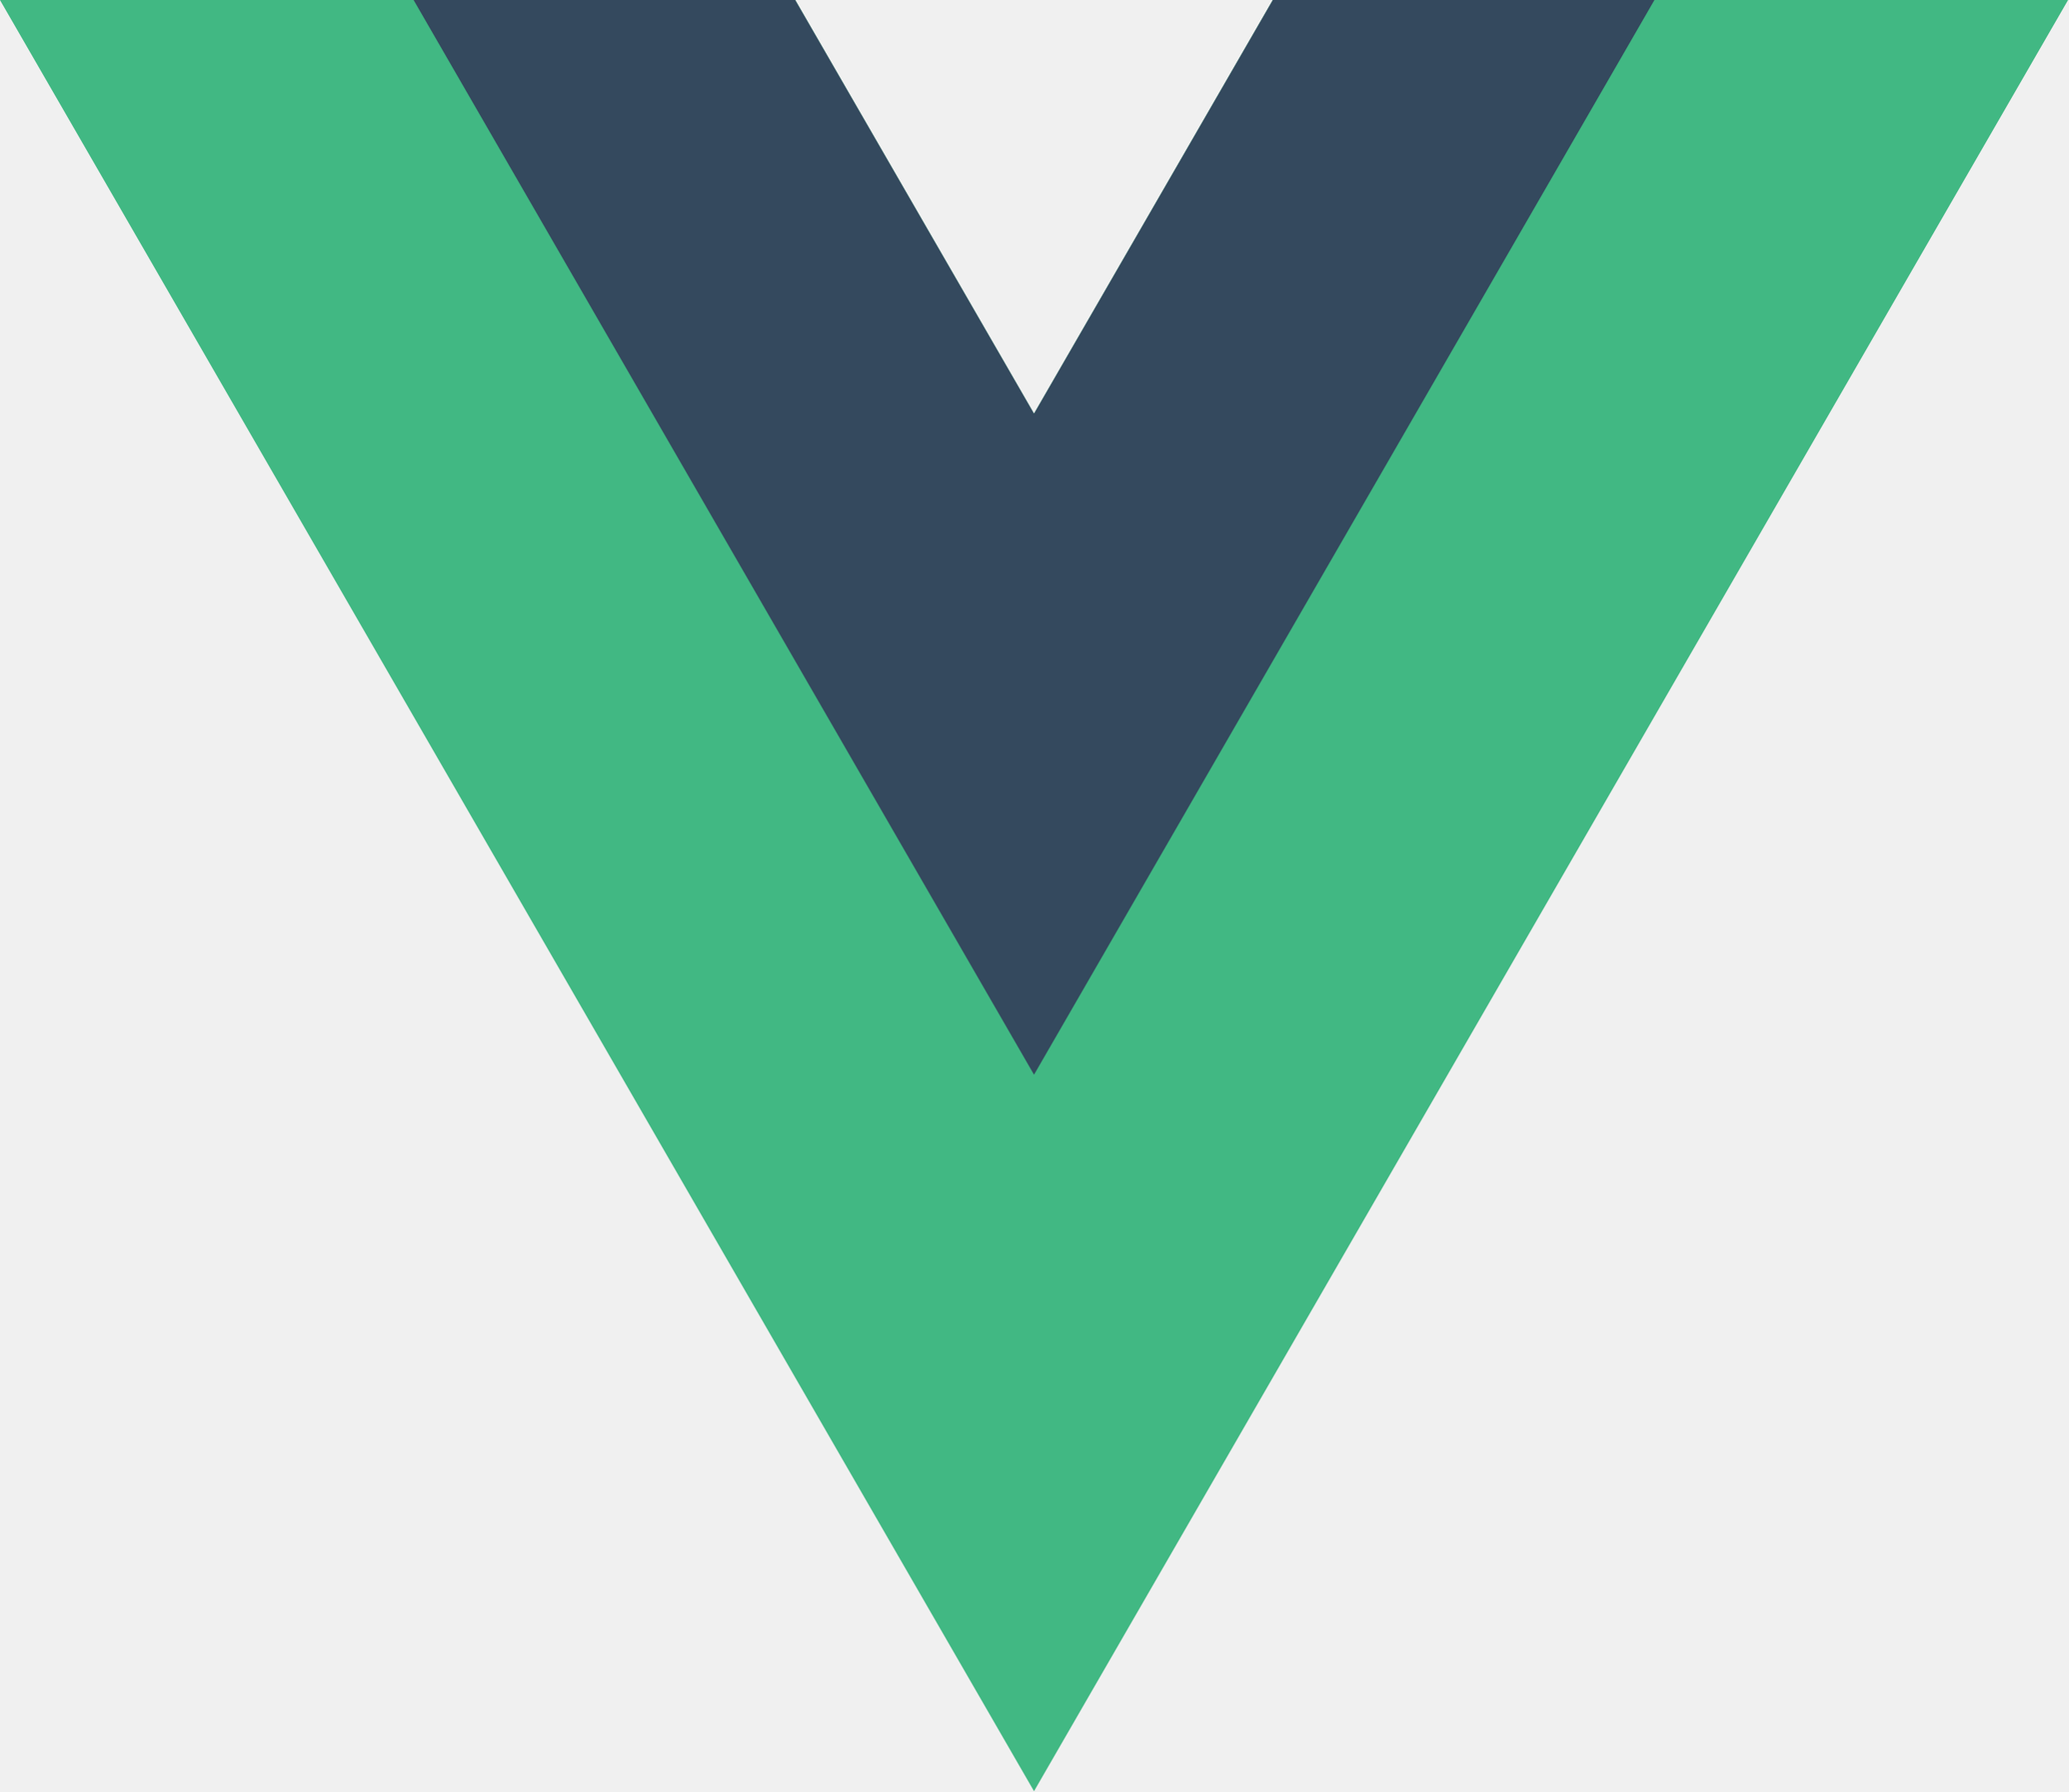
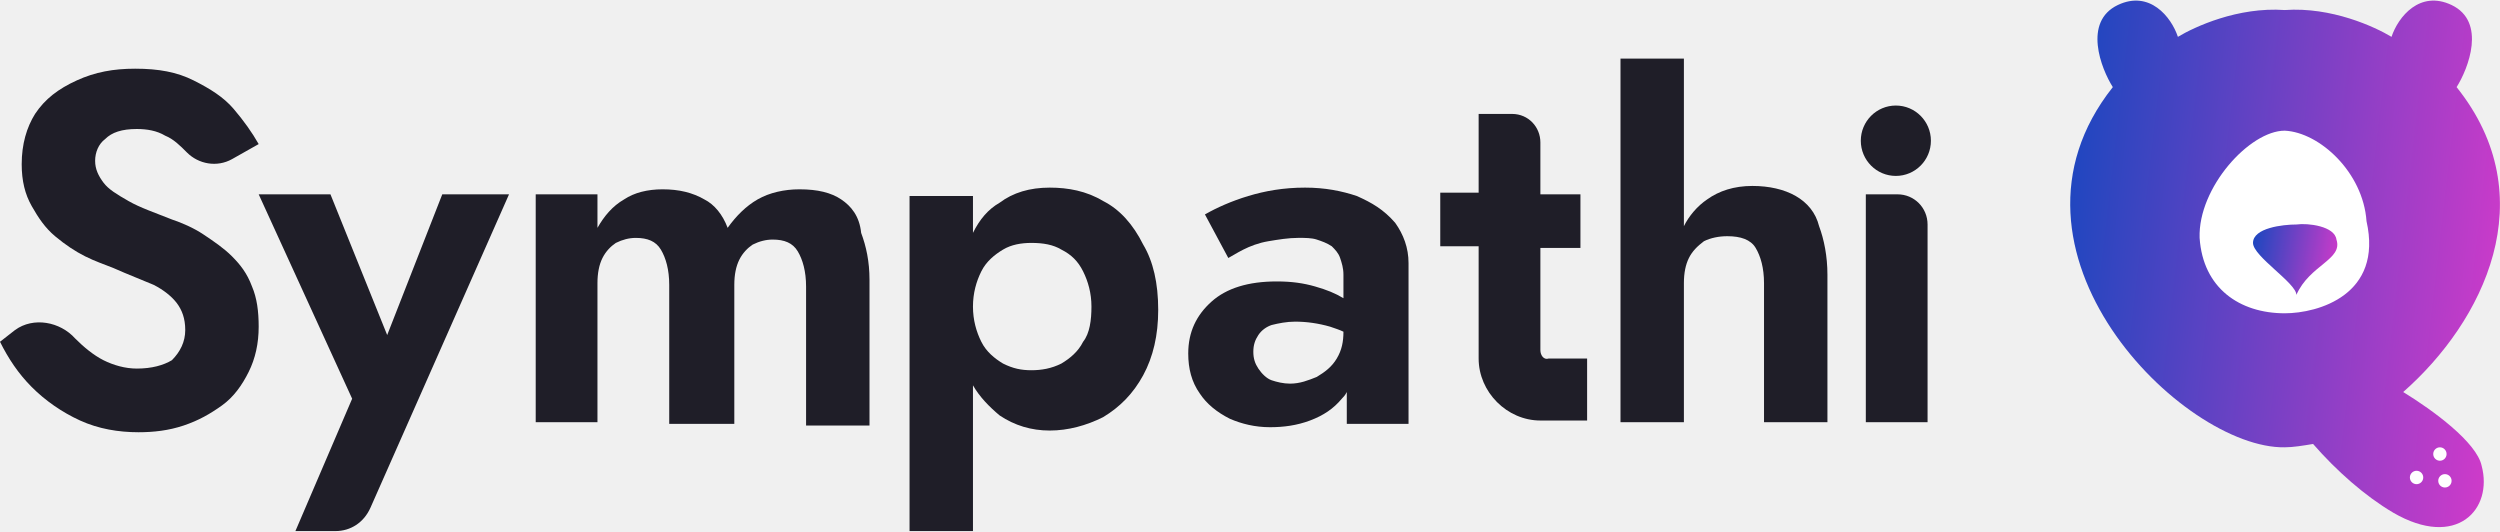
- <svg xmlns="http://www.w3.org/2000/svg" viewBox="0 0 261.76 226.69">
-   <path d="M161.096.001l-30.225 52.351L100.647.001H-.005l130.877 226.688L261.749.001z" fill="#41b883" />
-   <path d="M161.096.001l-30.225 52.351L100.647.001H52.346l78.526 136.01L209.398.001z" fill="#34495e" />
+ <svg xmlns="http://www.w3.org/2000/svg" width="193" height="41" viewBox="0 0 193 41" fill="none">
+   <g clip-path="url(#clip0_1906_11832)">
+     <path d="M185.527 30.264C191.711 24.832 196.478 15.261 189.65 6.725C190.552 5.302 191.969 1.681 189.263 0.387C186.815 -0.777 185.14 1.293 184.625 2.845C183.337 2.069 179.987 0.517 176.379 0.775C172.772 0.517 169.422 2.069 168.134 2.845C167.618 1.293 165.943 -0.777 163.496 0.387C160.79 1.681 162.207 5.302 163.109 6.725C153.06 19.4 168.52 34.662 176.379 34.532C177.024 34.532 177.797 34.403 178.57 34.274C180.373 36.343 182.564 38.283 184.754 39.577C189.65 42.422 192.484 39.318 191.582 35.955C191.196 34.145 187.846 31.687 185.527 30.264Z" fill="url(#paint0_linear_1906_11832)" />
+     <path d="M188.361 35.568C188.646 35.568 188.876 35.336 188.876 35.051C188.876 34.765 188.646 34.533 188.361 34.533C188.076 34.533 187.846 34.765 187.846 35.051C187.846 35.336 188.076 35.568 188.361 35.568Z" fill="white" />
+     <path d="M188.748 37.636C189.032 37.636 189.263 37.405 189.263 37.119C189.263 36.833 189.032 36.602 188.748 36.602C188.463 36.602 188.232 36.833 188.232 37.119C188.232 37.405 188.463 37.636 188.748 37.636Z" fill="white" />
+     <path d="M186.558 37.378C186.843 37.378 187.074 37.147 187.074 36.861C187.074 36.575 186.843 36.344 186.558 36.344C186.274 36.344 186.043 36.575 186.043 36.861C186.043 37.147 186.274 37.378 186.558 37.378Z" fill="white" />
+     <path d="M182.694 17.072C183.982 22.763 178.957 24.186 176.38 24.186C172.902 24.186 170.067 22.246 169.81 18.366C169.681 14.485 173.675 10.088 176.38 10.088C179.086 10.217 182.436 13.321 182.694 17.072Z" fill="white" />
+     <path d="M180.374 18.496C180.889 20.048 178.312 20.436 177.281 22.764C177.281 21.858 173.932 19.789 173.932 18.754C173.932 17.59 176.251 17.331 177.281 17.331C178.183 17.202 180.245 17.461 180.374 18.496Z" fill="url(#paint1_linear_1906_11832)" />
+     <path d="M17.909 19.788C17.264 19.142 16.491 18.625 15.718 18.107C14.945 17.59 14.043 17.202 13.27 16.943C11.982 16.426 10.822 16.038 9.921 15.52C9.019 15.003 8.374 14.615 7.988 14.098C7.601 13.58 7.344 13.063 7.344 12.416C7.344 11.77 7.601 11.123 8.117 10.735C8.632 10.218 9.405 9.959 10.565 9.959C11.338 9.959 12.111 10.088 12.755 10.476C13.399 10.735 13.915 11.252 14.43 11.77C15.332 12.675 16.749 12.934 17.909 12.287L19.97 11.123C19.455 10.218 18.81 9.312 18.037 8.407C17.264 7.501 16.234 6.855 14.945 6.208C13.657 5.561 12.24 5.303 10.436 5.303C8.761 5.303 7.344 5.561 5.927 6.208C4.509 6.855 3.479 7.631 2.706 8.795C2.061 9.83 1.675 11.123 1.675 12.675C1.675 13.968 1.933 15.003 2.448 15.908C2.963 16.814 3.479 17.59 4.252 18.236C5.025 18.883 5.798 19.401 6.571 19.788C7.344 20.177 8.117 20.435 8.761 20.694C9.921 21.211 10.951 21.599 11.853 21.987C12.626 22.375 13.27 22.893 13.657 23.41C14.043 23.927 14.301 24.574 14.301 25.479C14.301 26.385 13.915 27.161 13.27 27.808C12.626 28.195 11.724 28.454 10.565 28.454C9.663 28.454 8.761 28.195 7.988 27.808C7.215 27.419 6.442 26.773 5.798 26.126C4.638 24.833 2.577 24.445 1.16 25.479L0 26.385C0.644 27.678 1.417 28.842 2.448 29.877C3.479 30.912 4.767 31.817 6.184 32.464C7.601 33.11 9.148 33.369 10.694 33.369C11.853 33.369 13.013 33.24 14.172 32.852C15.332 32.464 16.234 31.946 17.136 31.3C18.037 30.653 18.682 29.747 19.197 28.713C19.712 27.678 19.97 26.514 19.97 25.221C19.97 24.057 19.841 23.022 19.455 22.117C19.068 21.082 18.553 20.435 17.909 19.788Z" fill="#1F1E28" />
+     <path d="M29.891 25.866L25.511 15.002H19.971L27.186 30.781L22.805 40.999H25.897C27.057 40.999 28.087 40.352 28.603 39.188L39.297 15.002H34.143L29.891 25.866Z" fill="#1F1E28" />
+     <path d="M64.935 15.391C64.162 14.874 63.131 14.615 61.714 14.615C60.554 14.615 59.395 14.874 58.493 15.391C57.591 15.909 56.818 16.685 56.174 17.59C55.787 16.555 55.143 15.779 54.37 15.391C53.468 14.874 52.438 14.615 51.149 14.615C49.99 14.615 48.959 14.874 48.186 15.391C47.284 15.909 46.64 16.685 46.124 17.59V15.003H41.357V32.593H46.124V21.858C46.124 21.082 46.253 20.435 46.511 19.918C46.769 19.401 47.155 19.013 47.542 18.754C48.057 18.495 48.572 18.366 49.088 18.366C49.99 18.366 50.634 18.625 51.02 19.271C51.407 19.918 51.664 20.823 51.664 21.988V32.722H56.689V21.988C56.689 21.211 56.818 20.565 57.076 20.047C57.333 19.53 57.72 19.142 58.106 18.883C58.622 18.625 59.137 18.495 59.653 18.495C60.554 18.495 61.199 18.754 61.585 19.401C61.972 20.047 62.229 20.953 62.229 22.117V32.852H67.125V21.599C67.125 20.177 66.867 19.013 66.481 17.978C66.352 16.685 65.708 15.909 64.935 15.391Z" fill="#1F1E28" />
+     <path d="M85.162 15.519C83.874 14.743 82.457 14.484 81.039 14.484C79.493 14.484 78.205 14.872 77.174 15.648C76.272 16.166 75.628 16.942 75.113 17.977V15.131H70.217V41.128H75.113V29.746C75.628 30.652 76.401 31.428 77.174 32.074C78.334 32.85 79.622 33.238 81.039 33.238C82.457 33.238 83.874 32.85 85.162 32.204C86.45 31.428 87.481 30.393 88.254 28.97C89.027 27.547 89.414 25.866 89.414 23.926C89.414 21.857 89.027 20.175 88.254 18.882C87.481 17.33 86.45 16.166 85.162 15.519ZM83.616 26.383C83.23 27.16 82.585 27.677 81.941 28.065C81.168 28.453 80.395 28.582 79.622 28.582C78.849 28.582 78.205 28.453 77.432 28.065C76.788 27.677 76.143 27.16 75.757 26.383C75.37 25.607 75.113 24.702 75.113 23.667C75.113 22.633 75.37 21.727 75.757 20.951C76.143 20.175 76.788 19.658 77.432 19.27C78.076 18.882 78.849 18.753 79.622 18.753C80.524 18.753 81.297 18.882 81.941 19.27C82.714 19.658 83.23 20.175 83.616 20.951C84.002 21.727 84.26 22.633 84.26 23.667C84.26 24.702 84.131 25.737 83.616 26.383Z" fill="#1F1E28" />
+     <path d="M104.745 15.131C103.586 14.743 102.297 14.484 100.751 14.484C99.076 14.484 97.659 14.743 96.371 15.131C95.082 15.519 93.923 16.036 93.021 16.554L94.825 19.917C95.082 19.787 95.469 19.529 95.984 19.27C96.499 19.011 97.144 18.753 97.917 18.623C98.69 18.494 99.463 18.364 100.236 18.364C100.751 18.364 101.266 18.364 101.653 18.494C102.04 18.623 102.426 18.753 102.813 19.011C103.07 19.27 103.328 19.529 103.457 19.917C103.586 20.305 103.714 20.693 103.714 21.21V23.021C103.07 22.633 102.426 22.374 101.524 22.115C100.622 21.857 99.72 21.727 98.561 21.727C96.371 21.727 94.696 22.245 93.536 23.279C92.377 24.314 91.732 25.607 91.732 27.289C91.732 28.453 91.99 29.488 92.634 30.393C93.15 31.169 93.923 31.816 94.953 32.333C95.855 32.721 96.886 32.98 98.046 32.98C99.076 32.98 100.107 32.85 101.138 32.462C102.168 32.074 102.941 31.557 103.586 30.781C103.714 30.652 103.843 30.522 103.972 30.264V32.721H108.739V20.305C108.739 19.14 108.353 18.106 107.708 17.201C106.807 16.166 105.905 15.648 104.745 15.131ZM103.199 27.677C102.813 28.323 102.297 28.712 101.653 29.099C101.009 29.358 100.365 29.617 99.592 29.617C99.076 29.617 98.561 29.488 98.174 29.358C97.788 29.229 97.401 28.841 97.144 28.453C96.886 28.065 96.757 27.677 96.757 27.16C96.757 26.642 96.886 26.254 97.144 25.866C97.401 25.478 97.788 25.219 98.174 25.09C98.69 24.961 99.334 24.831 99.978 24.831C100.88 24.831 101.782 24.961 102.684 25.219C103.07 25.349 103.457 25.478 103.714 25.607C103.714 26.383 103.586 27.03 103.199 27.677Z" fill="#1F1E28" />
+     <path d="M144.041 32.592H148.808V17.33C148.808 16.037 147.777 15.002 146.489 15.002H144.041V32.592Z" fill="#1F1E28" />
+     <path d="M138.63 15.131C137.728 14.614 136.568 14.355 135.28 14.355C133.863 14.355 132.703 14.743 131.801 15.39C131.028 15.907 130.384 16.683 129.997 17.459V4.525H125.102V32.592H129.997V21.857C129.997 21.081 130.126 20.434 130.384 19.917C130.642 19.399 131.028 19.011 131.543 18.623C132.059 18.364 132.703 18.235 133.347 18.235C134.378 18.235 135.151 18.494 135.537 19.14C135.924 19.787 136.182 20.693 136.182 21.857V32.592H141.078V21.21C141.078 19.787 140.82 18.494 140.433 17.459C140.176 16.424 139.531 15.648 138.63 15.131Z" fill="#1F1E28" />
+     <path d="M118.918 27.032V19.142H122.01V15.003H118.918V10.994C118.918 9.83 118.016 8.795 116.728 8.795H114.151V14.874H111.188V19.013H114.151V27.678C114.151 30.265 116.341 32.464 118.918 32.464H122.525V27.678H119.562C119.175 27.808 118.918 27.419 118.918 27.032Z" fill="#1F1E28" />
+     <path d="M146.36 13.581C147.854 13.581 149.066 12.365 149.066 10.864C149.066 9.364 147.854 8.148 146.36 8.148C144.866 8.148 143.654 9.364 143.654 10.864C143.654 12.365 144.866 13.581 146.36 13.581Z" fill="#1F1E28" />
+   </g>
+   <defs>
+     <linearGradient id="paint0_linear_1906_11832" x1="159.82" y1="3.653" x2="196.773" y2="7.912" gradientUnits="userSpaceOnUse">
+       <stop stop-color="#1A47BF" />
+       <stop offset="1" stop-color="#D63ACA" />
+     </linearGradient>
+     <linearGradient id="paint1_linear_1906_11832" x1="173.932" y1="17.785" x2="181.076" y2="18.988" gradientUnits="userSpaceOnUse">
+       <stop stop-color="#1A47BF" />
+       <stop offset="1" stop-color="#D63ACA" />
+     </linearGradient>
+     <clipPath id="clip0_1906_11832">
+       <rect width="193" height="41" fill="white" />
+     </clipPath>
+   </defs>
</svg>
